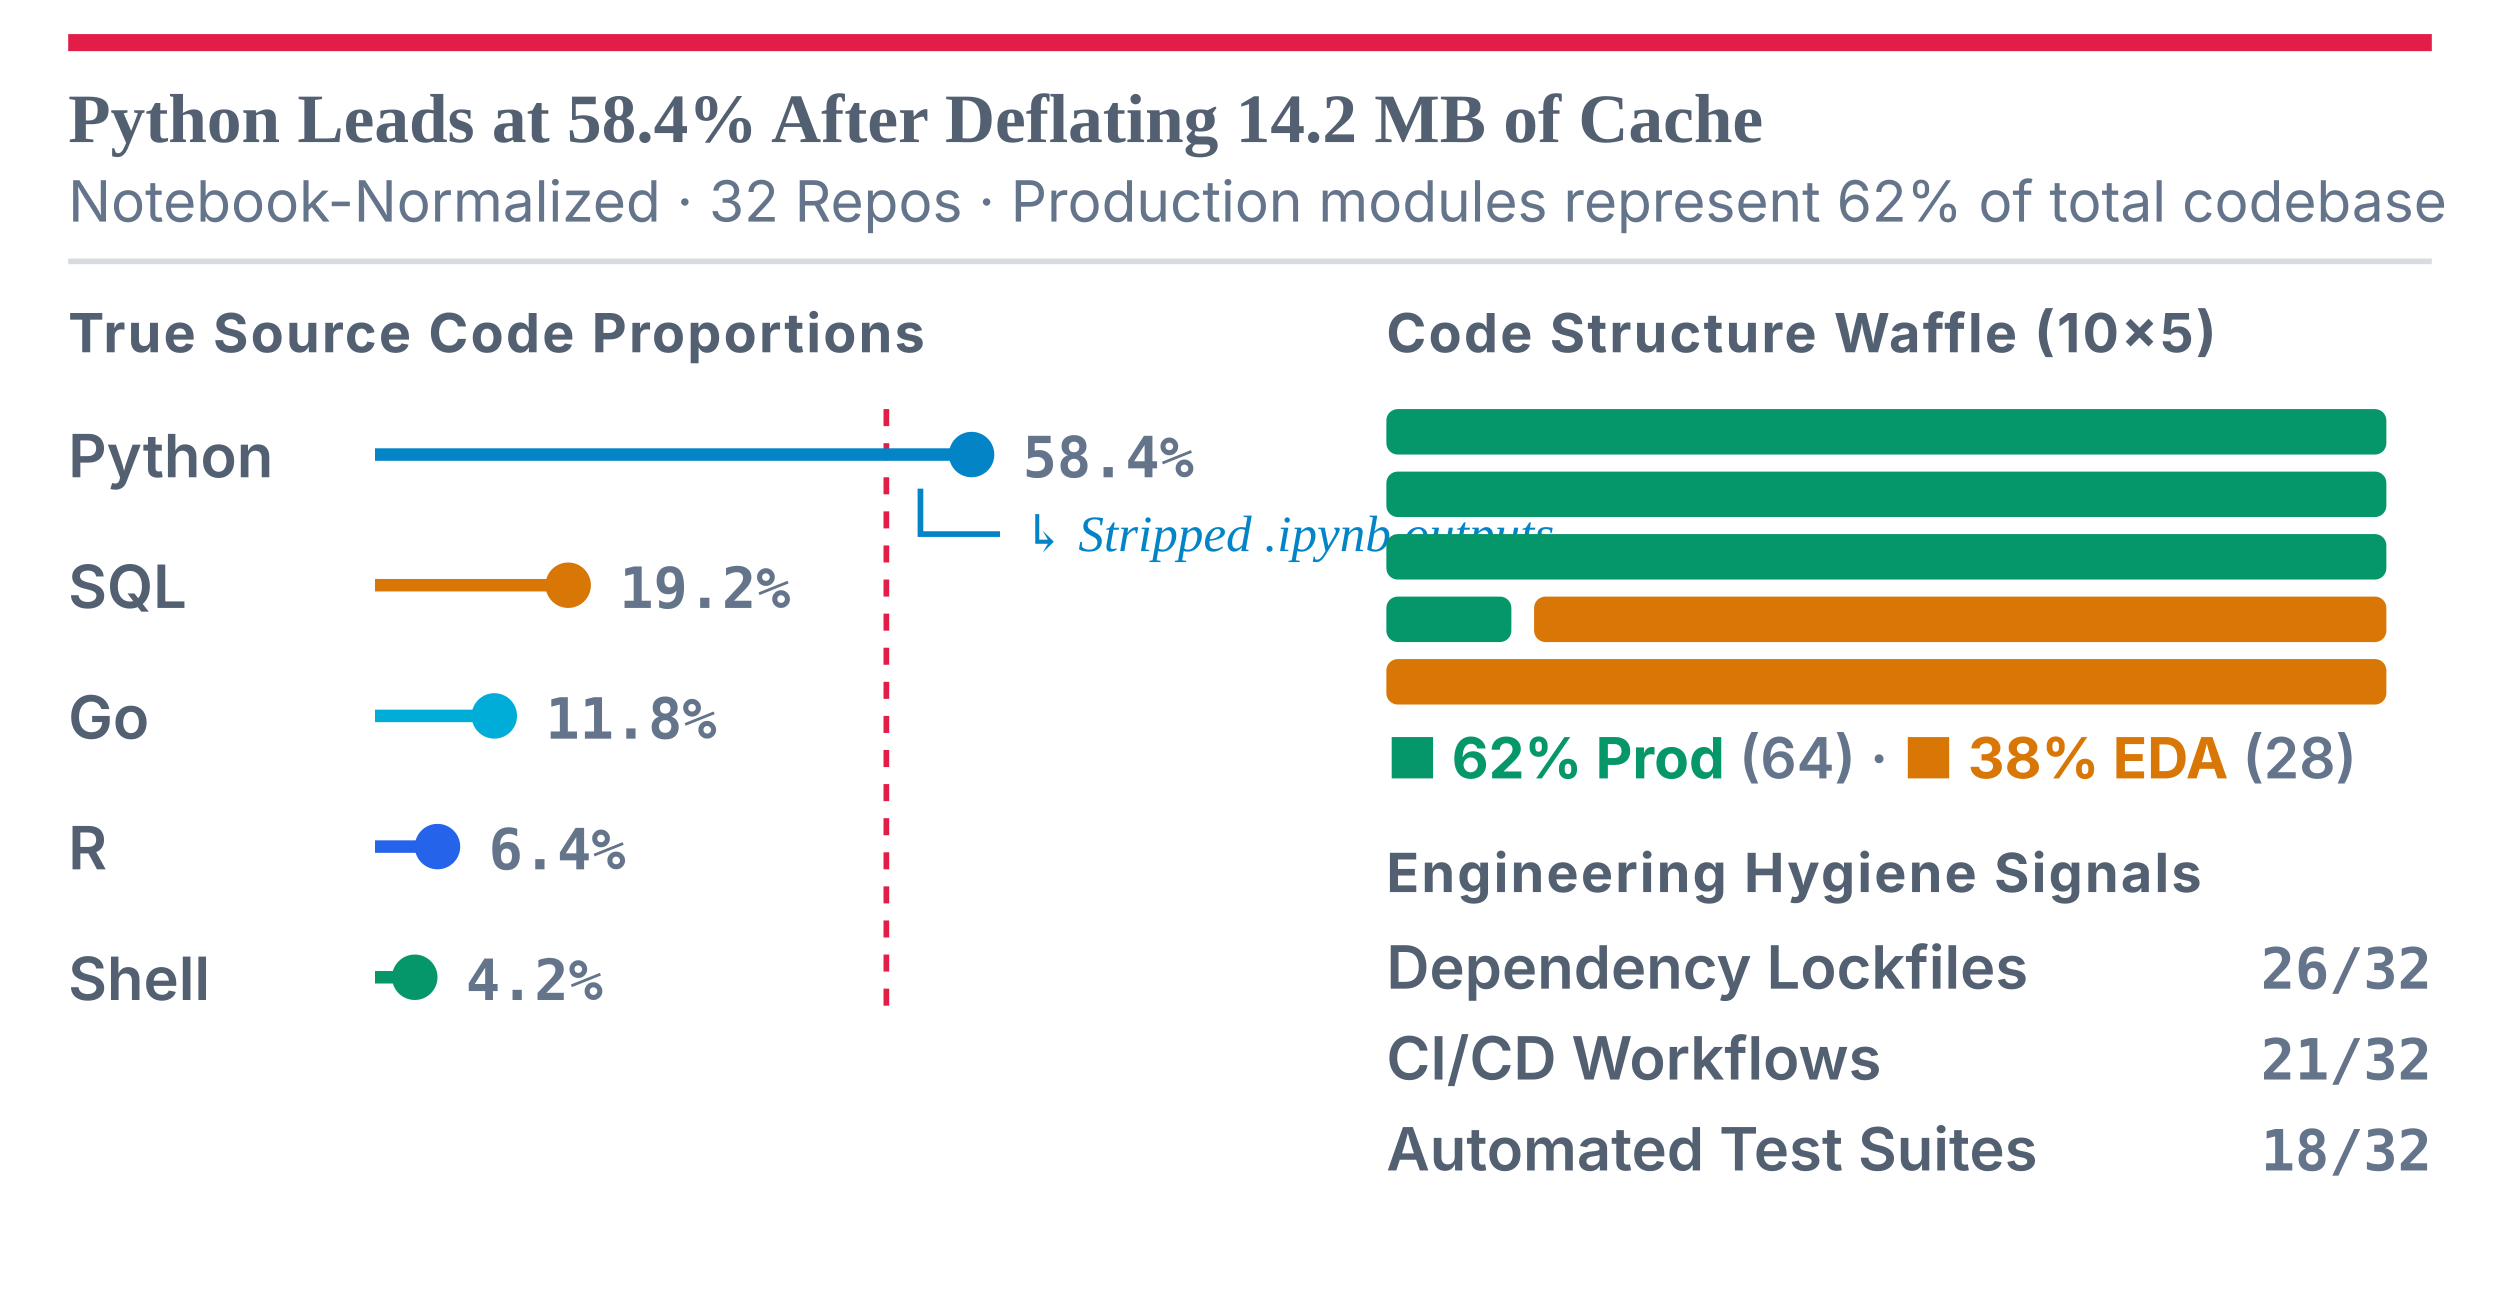
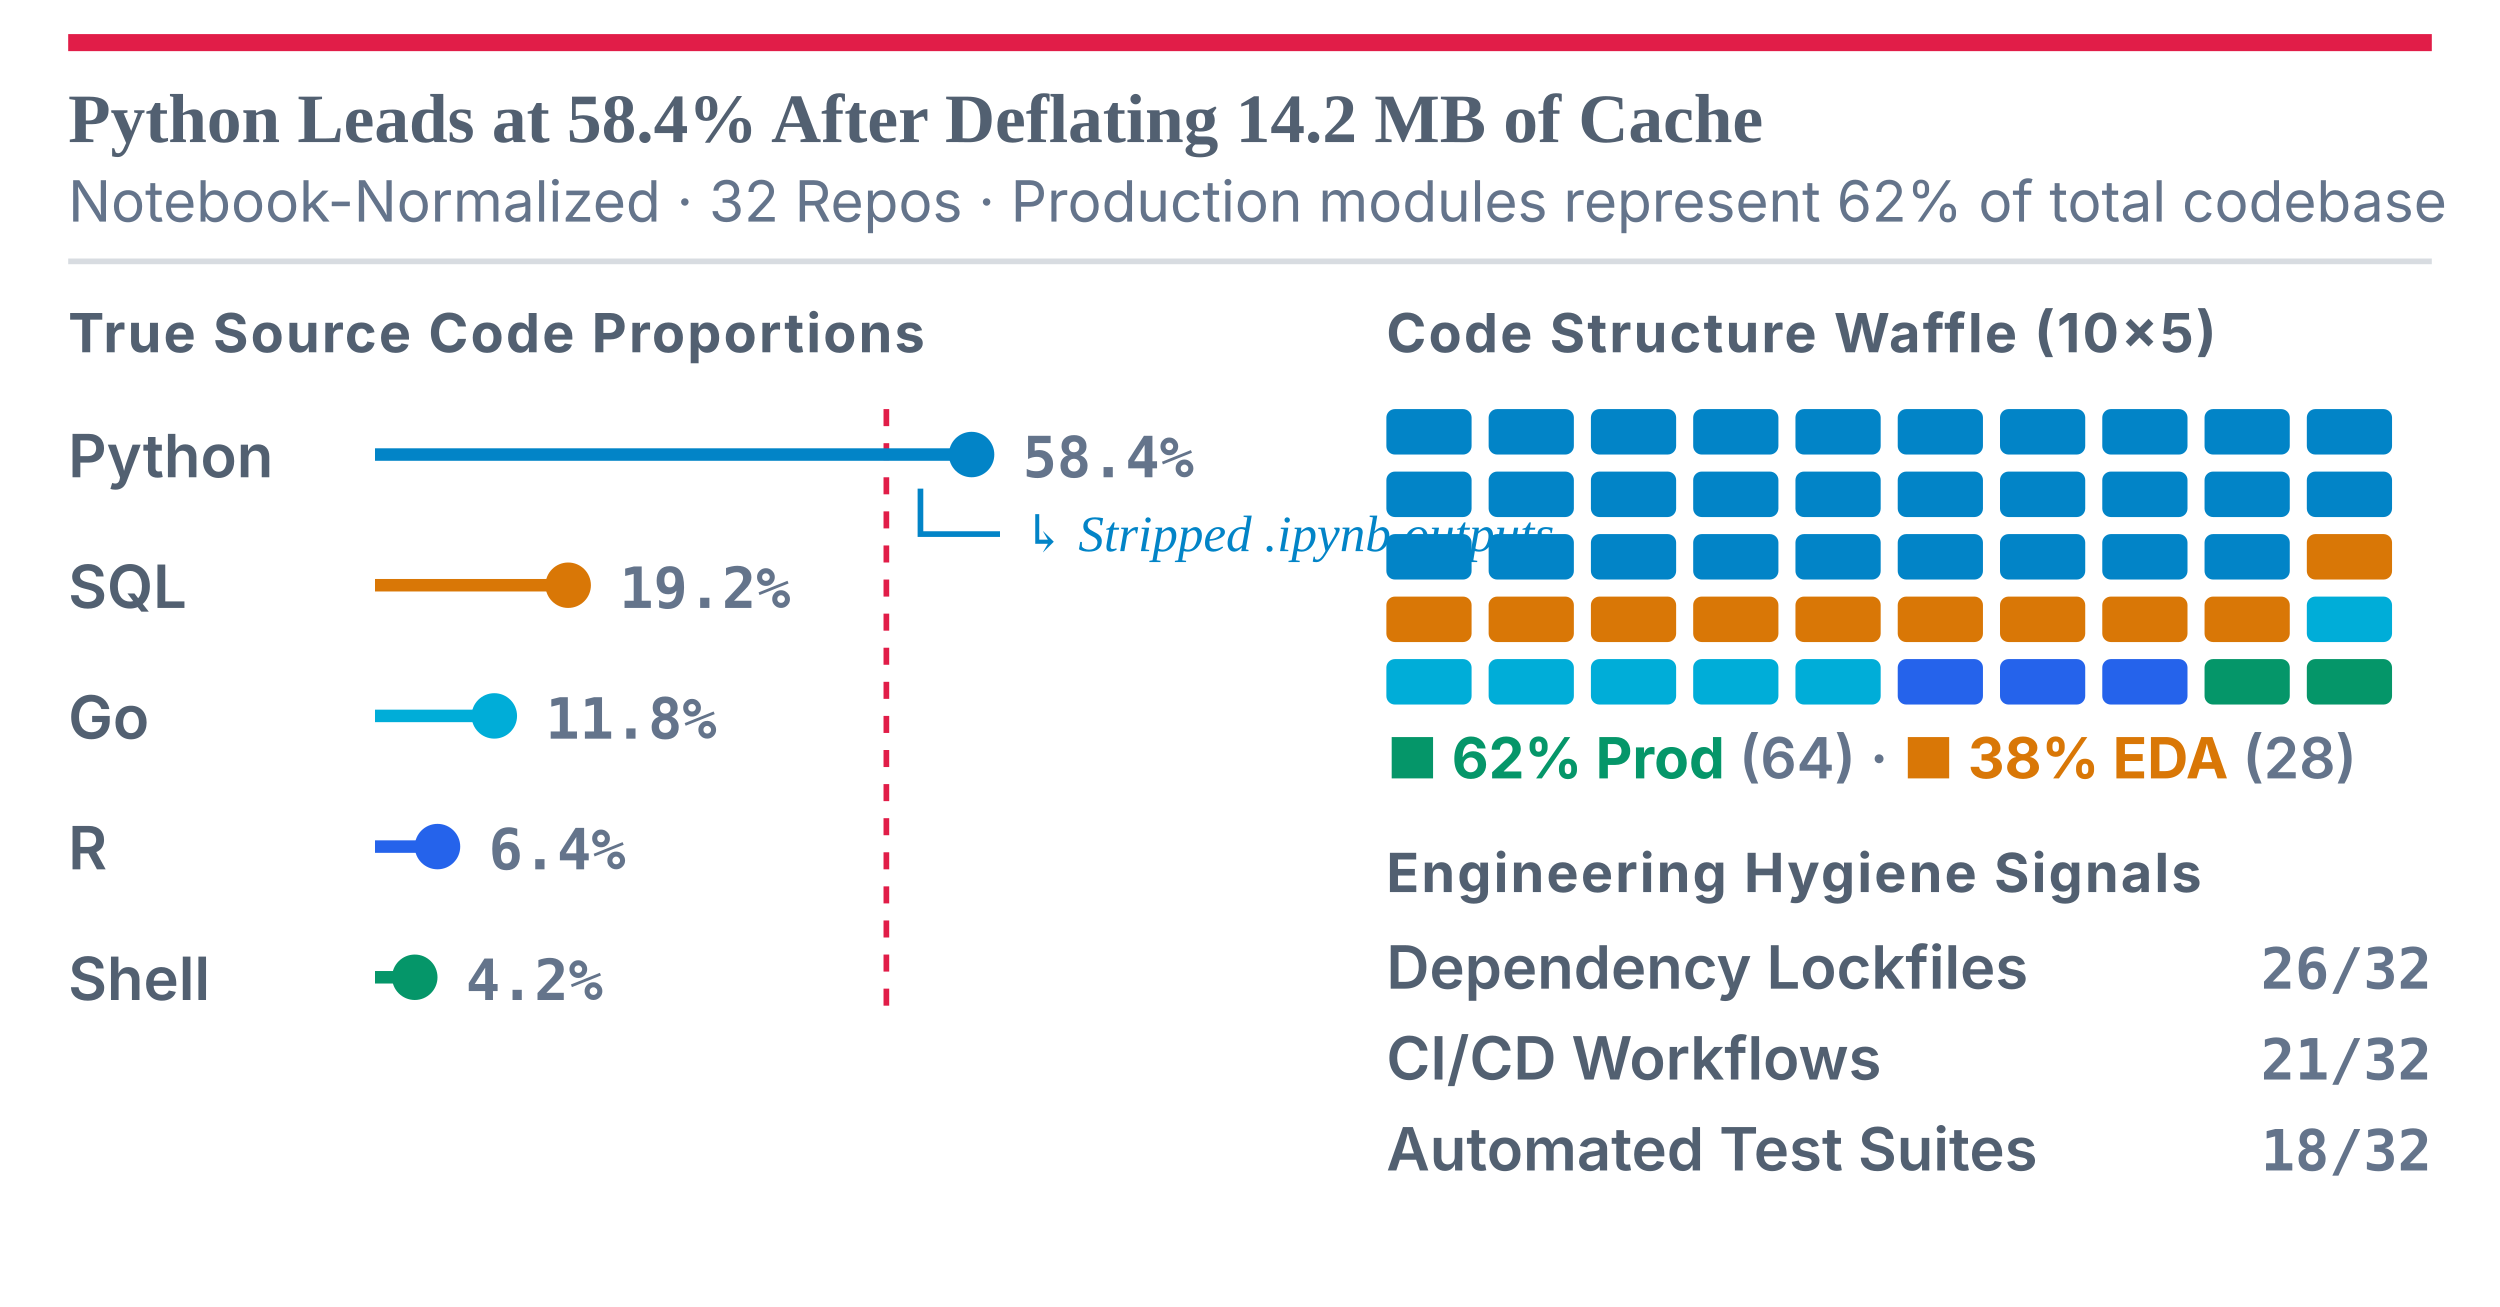
<svg xmlns="http://www.w3.org/2000/svg" viewBox="0 0 440 230" width="440" height="230">
  <style>
    .serif { font-family: Georgia, "Times New Roman", serif; }
    .sans { font-family: Inter, -apple-system, BlinkMacSystemFont, "Segoe UI", sans-serif; }
    .mono { font-family: ui-monospace, SFMono-Regular, Menlo, monospace; font-variant-numeric: tabular-nums; }
    .headline { font-size: 12.2px; font-weight: bold; fill: #526071; }
    .lead { font-size: 10px; fill: #64748b; }
    .sec { font-size: 9.5px; font-weight: 700; fill: #526071; text-transform: uppercase; letter-spacing: 0.4px; }
    .lbl { font-size: 10.5px; font-weight: 600; fill: #526071; }
    .val { font-size: 10px; font-weight: 600; fill: #64748b; }
    .callout { font-size: 9px; font-style: italic; fill: #0284c7; }
  </style>
  <rect x="12" y="6" width="416" height="3" fill="#e11d48" />
  <text x="12" y="25" class="serif headline">Python Leads at 58.4% After Deflating 14.2 MB of Cache</text>
  <text x="12" y="39" class="sans lead">Notebook-Normalized · 32 Repos · Production modules represent 62% of total codebase</text>
  <line x1="12" y1="46" x2="428" y2="46" stroke="#64748b" stroke-opacity="0.25" stroke-width="1" />
  <g transform="translate(12, 62)">
    <text x="0" y="0" class="sans sec">True Source Code Proportions</text>
    <line x1="144" y1="10" x2="144" y2="118" stroke="#e11d48" stroke-dasharray="3,3" stroke-width="1" />
    <text x="0" y="22" class="sans lbl">Python</text>
    <line x1="54" y1="18" x2="159" y2="18" stroke="#0284c7" stroke-width="2.2" />
    <circle cx="159" cy="18" r="4" fill="#0284c7" />
    <text x="168" y="22" class="mono val">58.4%</text>
    <text x="0" y="45" class="sans lbl">SQL</text>
    <line x1="54" y1="41" x2="88" y2="41" stroke="#d97706" stroke-width="2.2" />
    <circle cx="88" cy="41" r="4" fill="#d97706" />
    <text x="97" y="45" class="mono val">19.2%</text>
    <text x="0" y="68" class="sans lbl">Go</text>
    <line x1="54" y1="64" x2="75" y2="64" stroke="#00ADD8" stroke-width="2.2" />
    <circle cx="75" cy="64" r="4" fill="#00ADD8" />
    <text x="84" y="68" class="mono val">11.8%</text>
    <text x="0" y="91" class="sans lbl">R</text>
    <line x1="54" y1="87" x2="65" y2="87" stroke="#2563eb" stroke-width="2.2" />
    <circle cx="65" cy="87" r="4" fill="#2563eb" />
    <text x="74" y="91" class="mono val">6.4%</text>
    <text x="0" y="114" class="sans lbl">Shell</text>
    <line x1="54" y1="110" x2="61" y2="110" stroke="#059669" stroke-width="2.2" />
    <circle cx="61" cy="110" r="4" fill="#059669" />
    <text x="70" y="114" class="mono val">4.2%</text>
    <path d="M 150,24 L 150,32 L 164,32" fill="none" stroke="#0284c7" stroke-width="1" />
    <text x="168" y="35" class="serif callout">↳ Stripped .ipynb outputs</text>
  </g>
  <g transform="translate(244, 62)">
    <text x="0" y="0" class="sans sec">Code Structure Waffle (10×5)</text>
    <g transform="translate(0, 10)">
-       <rect x="0" y="0" width="176" height="8" rx="2" fill="#059669" />
-       <rect x="0" y="11" width="176" height="8" rx="2" fill="#059669" />
-       <rect x="0" y="22" width="176" height="8" rx="2" fill="#059669" />
-       <rect x="0" y="33" width="22" height="8" rx="2" fill="#059669" />
-       <rect x="26" y="33" width="150" height="8" rx="2" fill="#d97706" />
-       <rect x="0" y="44" width="176" height="8" rx="2" fill="#d97706" />
+       <rect x="0" y="0" width="15" height="8" rx="1.5" fill="#0284c7" />
+       <rect x="18" y="0" width="15" height="8" rx="1.5" fill="#0284c7" />
+       <rect x="36" y="0" width="15" height="8" rx="1.5" fill="#0284c7" />
+       <rect x="54" y="0" width="15" height="8" rx="1.5" fill="#0284c7" />
+       <rect x="72" y="0" width="15" height="8" rx="1.5" fill="#0284c7" />
+       <rect x="90" y="0" width="15" height="8" rx="1.5" fill="#0284c7" />
+       <rect x="108" y="0" width="15" height="8" rx="1.5" fill="#0284c7" />
+       <rect x="126" y="0" width="15" height="8" rx="1.5" fill="#0284c7" />
+       <rect x="144" y="0" width="15" height="8" rx="1.5" fill="#0284c7" />
+       <rect x="162" y="0" width="15" height="8" rx="1.5" fill="#0284c7" />
+       <rect x="0" y="11" width="15" height="8" rx="1.5" fill="#0284c7" />
+       <rect x="18" y="11" width="15" height="8" rx="1.5" fill="#0284c7" />
+       <rect x="36" y="11" width="15" height="8" rx="1.5" fill="#0284c7" />
+       <rect x="54" y="11" width="15" height="8" rx="1.5" fill="#0284c7" />
+       <rect x="72" y="11" width="15" height="8" rx="1.5" fill="#0284c7" />
+       <rect x="90" y="11" width="15" height="8" rx="1.5" fill="#0284c7" />
+       <rect x="108" y="11" width="15" height="8" rx="1.5" fill="#0284c7" />
+       <rect x="126" y="11" width="15" height="8" rx="1.5" fill="#0284c7" />
+       <rect x="144" y="11" width="15" height="8" rx="1.5" fill="#0284c7" />
+       <rect x="162" y="11" width="15" height="8" rx="1.5" fill="#0284c7" />
+       <rect x="0" y="22" width="15" height="8" rx="1.5" fill="#0284c7" />
+       <rect x="18" y="22" width="15" height="8" rx="1.5" fill="#0284c7" />
+       <rect x="36" y="22" width="15" height="8" rx="1.5" fill="#0284c7" />
+       <rect x="54" y="22" width="15" height="8" rx="1.5" fill="#0284c7" />
+       <rect x="72" y="22" width="15" height="8" rx="1.5" fill="#0284c7" />
+       <rect x="90" y="22" width="15" height="8" rx="1.5" fill="#0284c7" />
+       <rect x="108" y="22" width="15" height="8" rx="1.5" fill="#0284c7" />
+       <rect x="126" y="22" width="15" height="8" rx="1.5" fill="#0284c7" />
+       <rect x="144" y="22" width="15" height="8" rx="1.5" fill="#0284c7" />
+       <rect x="162" y="22" width="15" height="8" rx="1.5" fill="#d97706" />
+       <rect x="0" y="33" width="15" height="8" rx="1.5" fill="#d97706" />
+       <rect x="18" y="33" width="15" height="8" rx="1.5" fill="#d97706" />
+       <rect x="36" y="33" width="15" height="8" rx="1.5" fill="#d97706" />
+       <rect x="54" y="33" width="15" height="8" rx="1.5" fill="#d97706" />
+       <rect x="72" y="33" width="15" height="8" rx="1.5" fill="#d97706" />
+       <rect x="90" y="33" width="15" height="8" rx="1.5" fill="#d97706" />
+       <rect x="108" y="33" width="15" height="8" rx="1.5" fill="#d97706" />
+       <rect x="126" y="33" width="15" height="8" rx="1.5" fill="#d97706" />
+       <rect x="144" y="33" width="15" height="8" rx="1.5" fill="#d97706" />
+       <rect x="162" y="33" width="15" height="8" rx="1.5" fill="#00ADD8" />
+       <rect x="0" y="44" width="15" height="8" rx="1.5" fill="#00ADD8" />
+       <rect x="18" y="44" width="15" height="8" rx="1.5" fill="#00ADD8" />
+       <rect x="36" y="44" width="15" height="8" rx="1.5" fill="#00ADD8" />
+       <rect x="54" y="44" width="15" height="8" rx="1.5" fill="#00ADD8" />
+       <rect x="72" y="44" width="15" height="8" rx="1.5" fill="#00ADD8" />
+       <rect x="90" y="44" width="15" height="8" rx="1.5" fill="#2563eb" />
+       <rect x="108" y="44" width="15" height="8" rx="1.5" fill="#2563eb" />
+       <rect x="126" y="44" width="15" height="8" rx="1.5" fill="#2563eb" />
+       <rect x="144" y="44" width="15" height="8" rx="1.5" fill="#059669" />
+       <rect x="162" y="44" width="15" height="8" rx="1.5" fill="#059669" />
    </g>
    <text x="0" y="75" class="sans val">
      <tspan fill="#059669" font-weight="700">■ 62% Prod</tspan> (64) · <tspan fill="#d97706" font-weight="700">■ 38% EDA</tspan> (28)</text>
    <text x="0" y="95" class="sans sec">Engineering Hygiene Signals</text>
    <text x="0" y="112" class="sans lbl">Dependency Lockfiles</text>
    <text x="184" y="112" text-anchor="end" class="mono val">26/32</text>
    <text x="0" y="128" class="sans lbl">CI/CD Workflows</text>
    <text x="184" y="128" text-anchor="end" class="mono val">21/32</text>
    <text x="0" y="144" class="sans lbl">Automated Test Suites</text>
    <text x="184" y="144" text-anchor="end" class="mono val">18/32</text>
  </g>
</svg>
